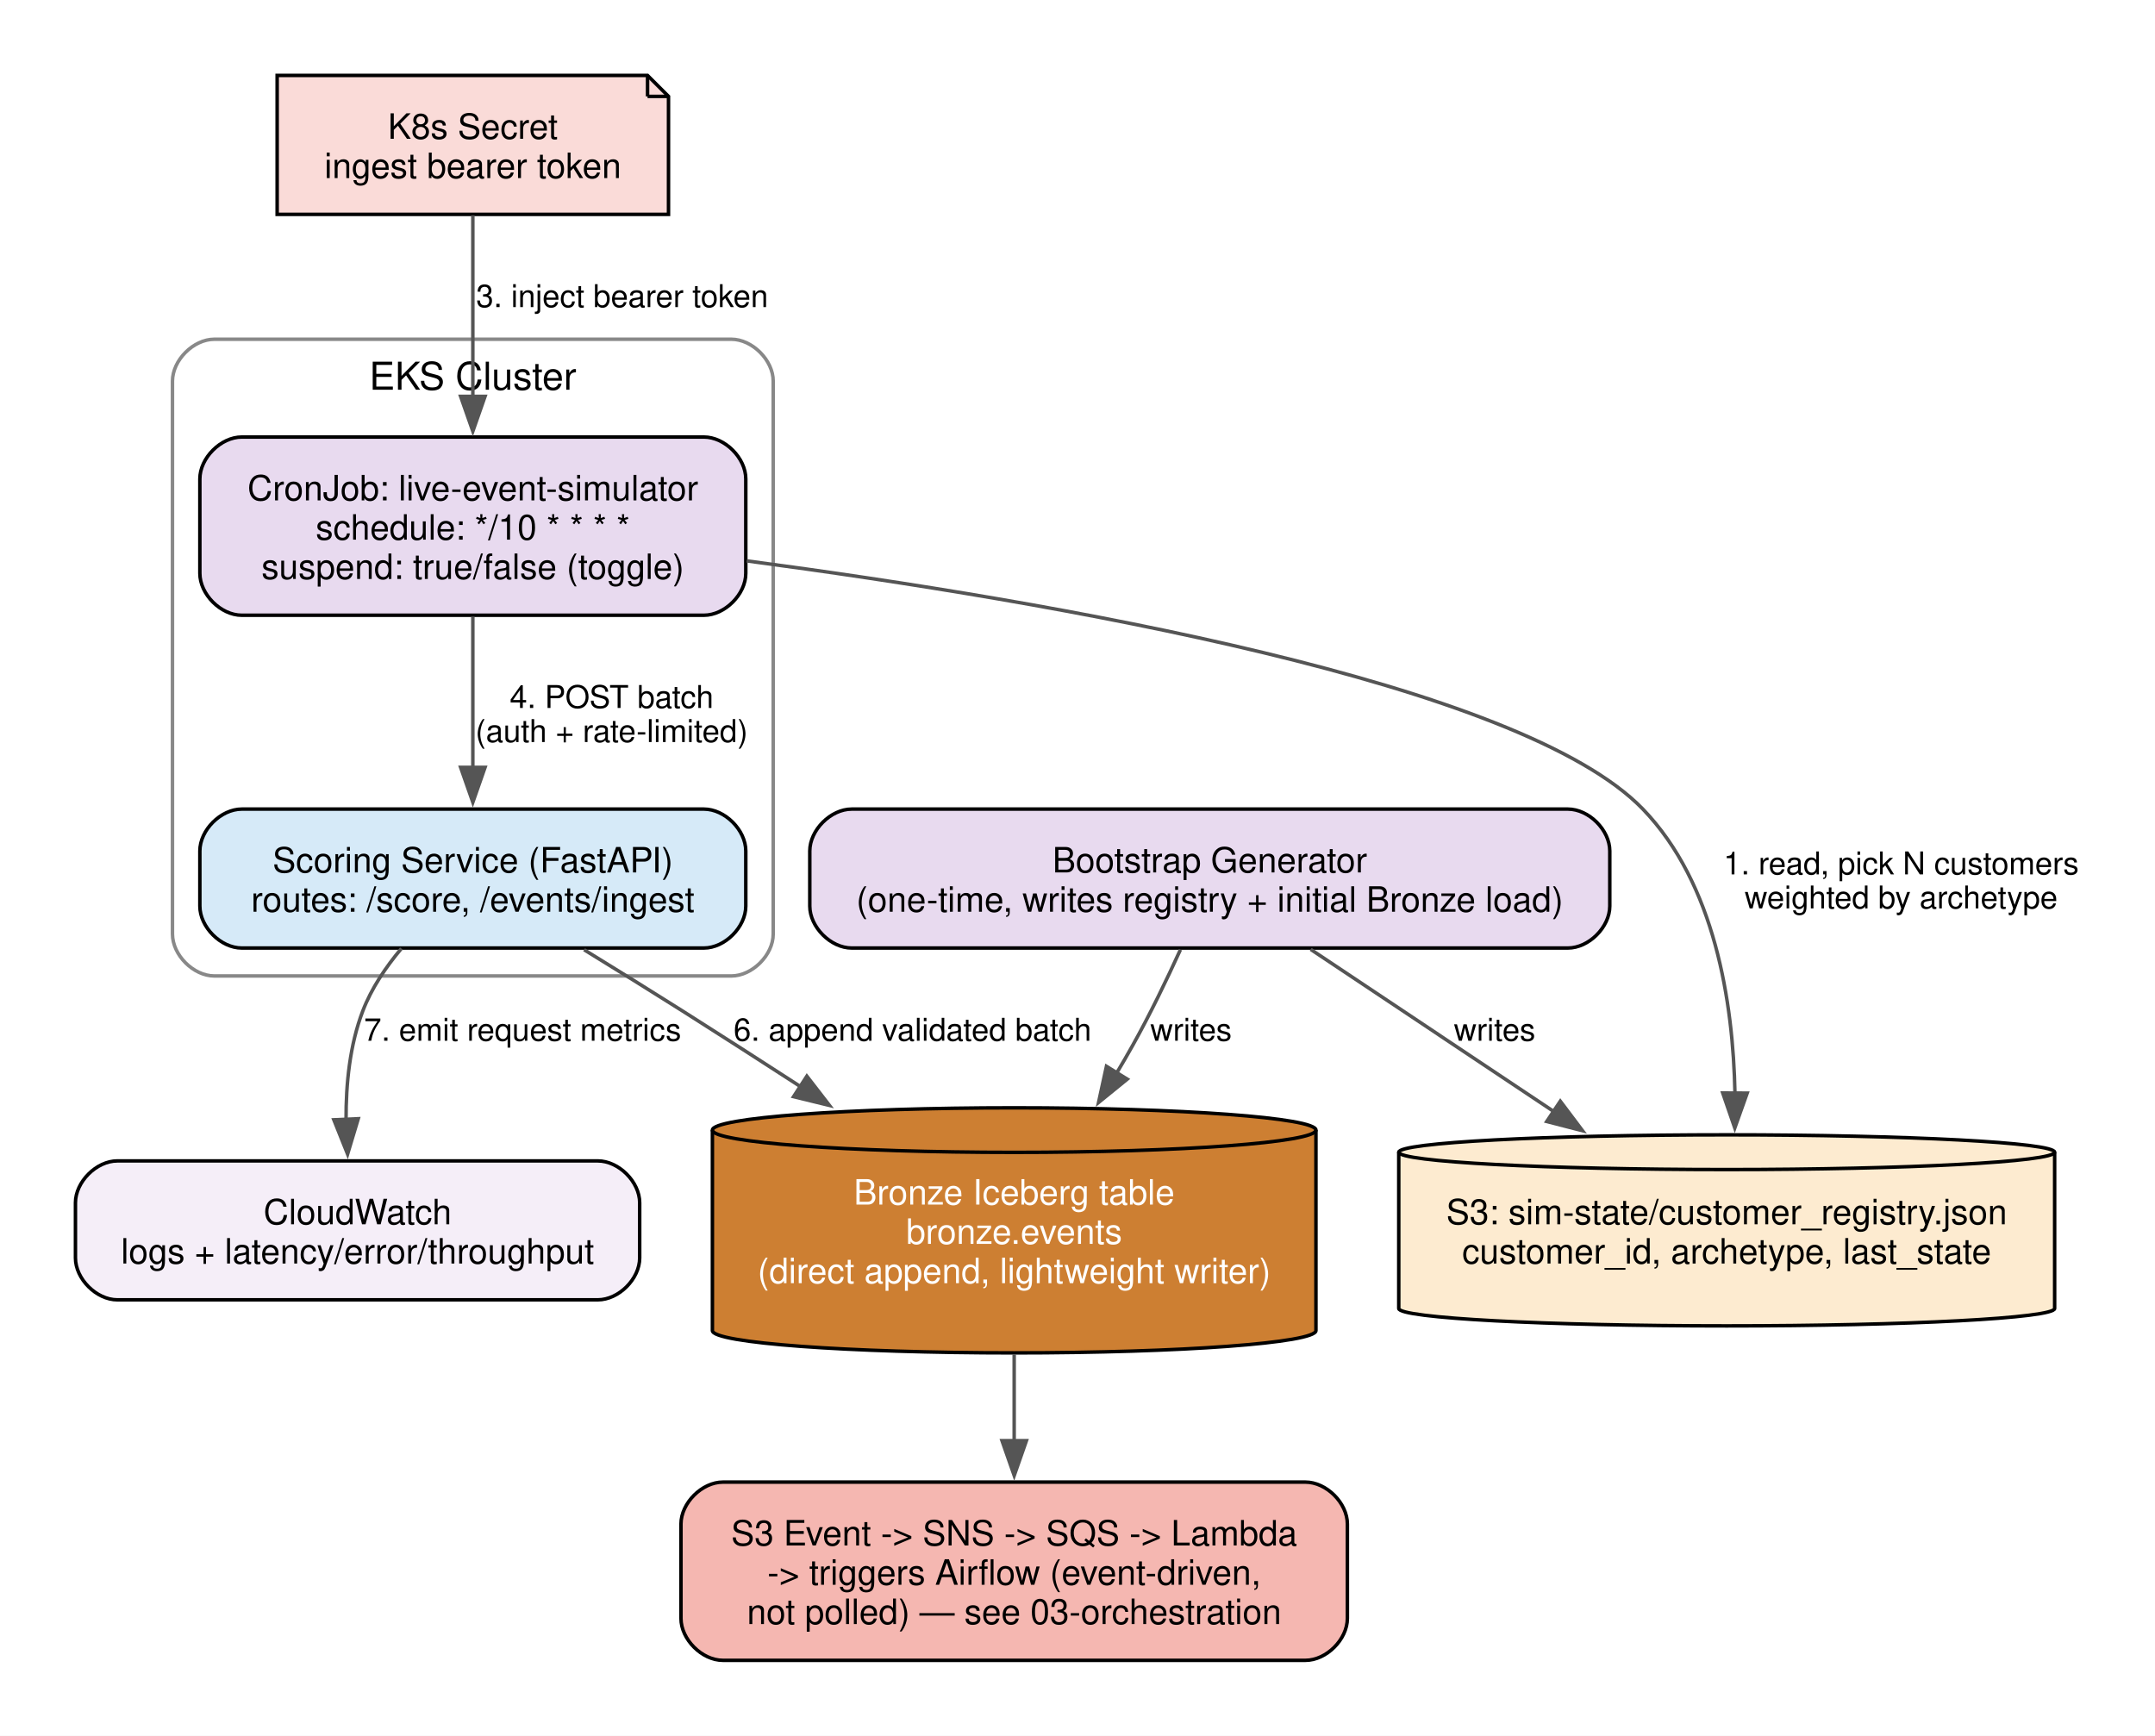
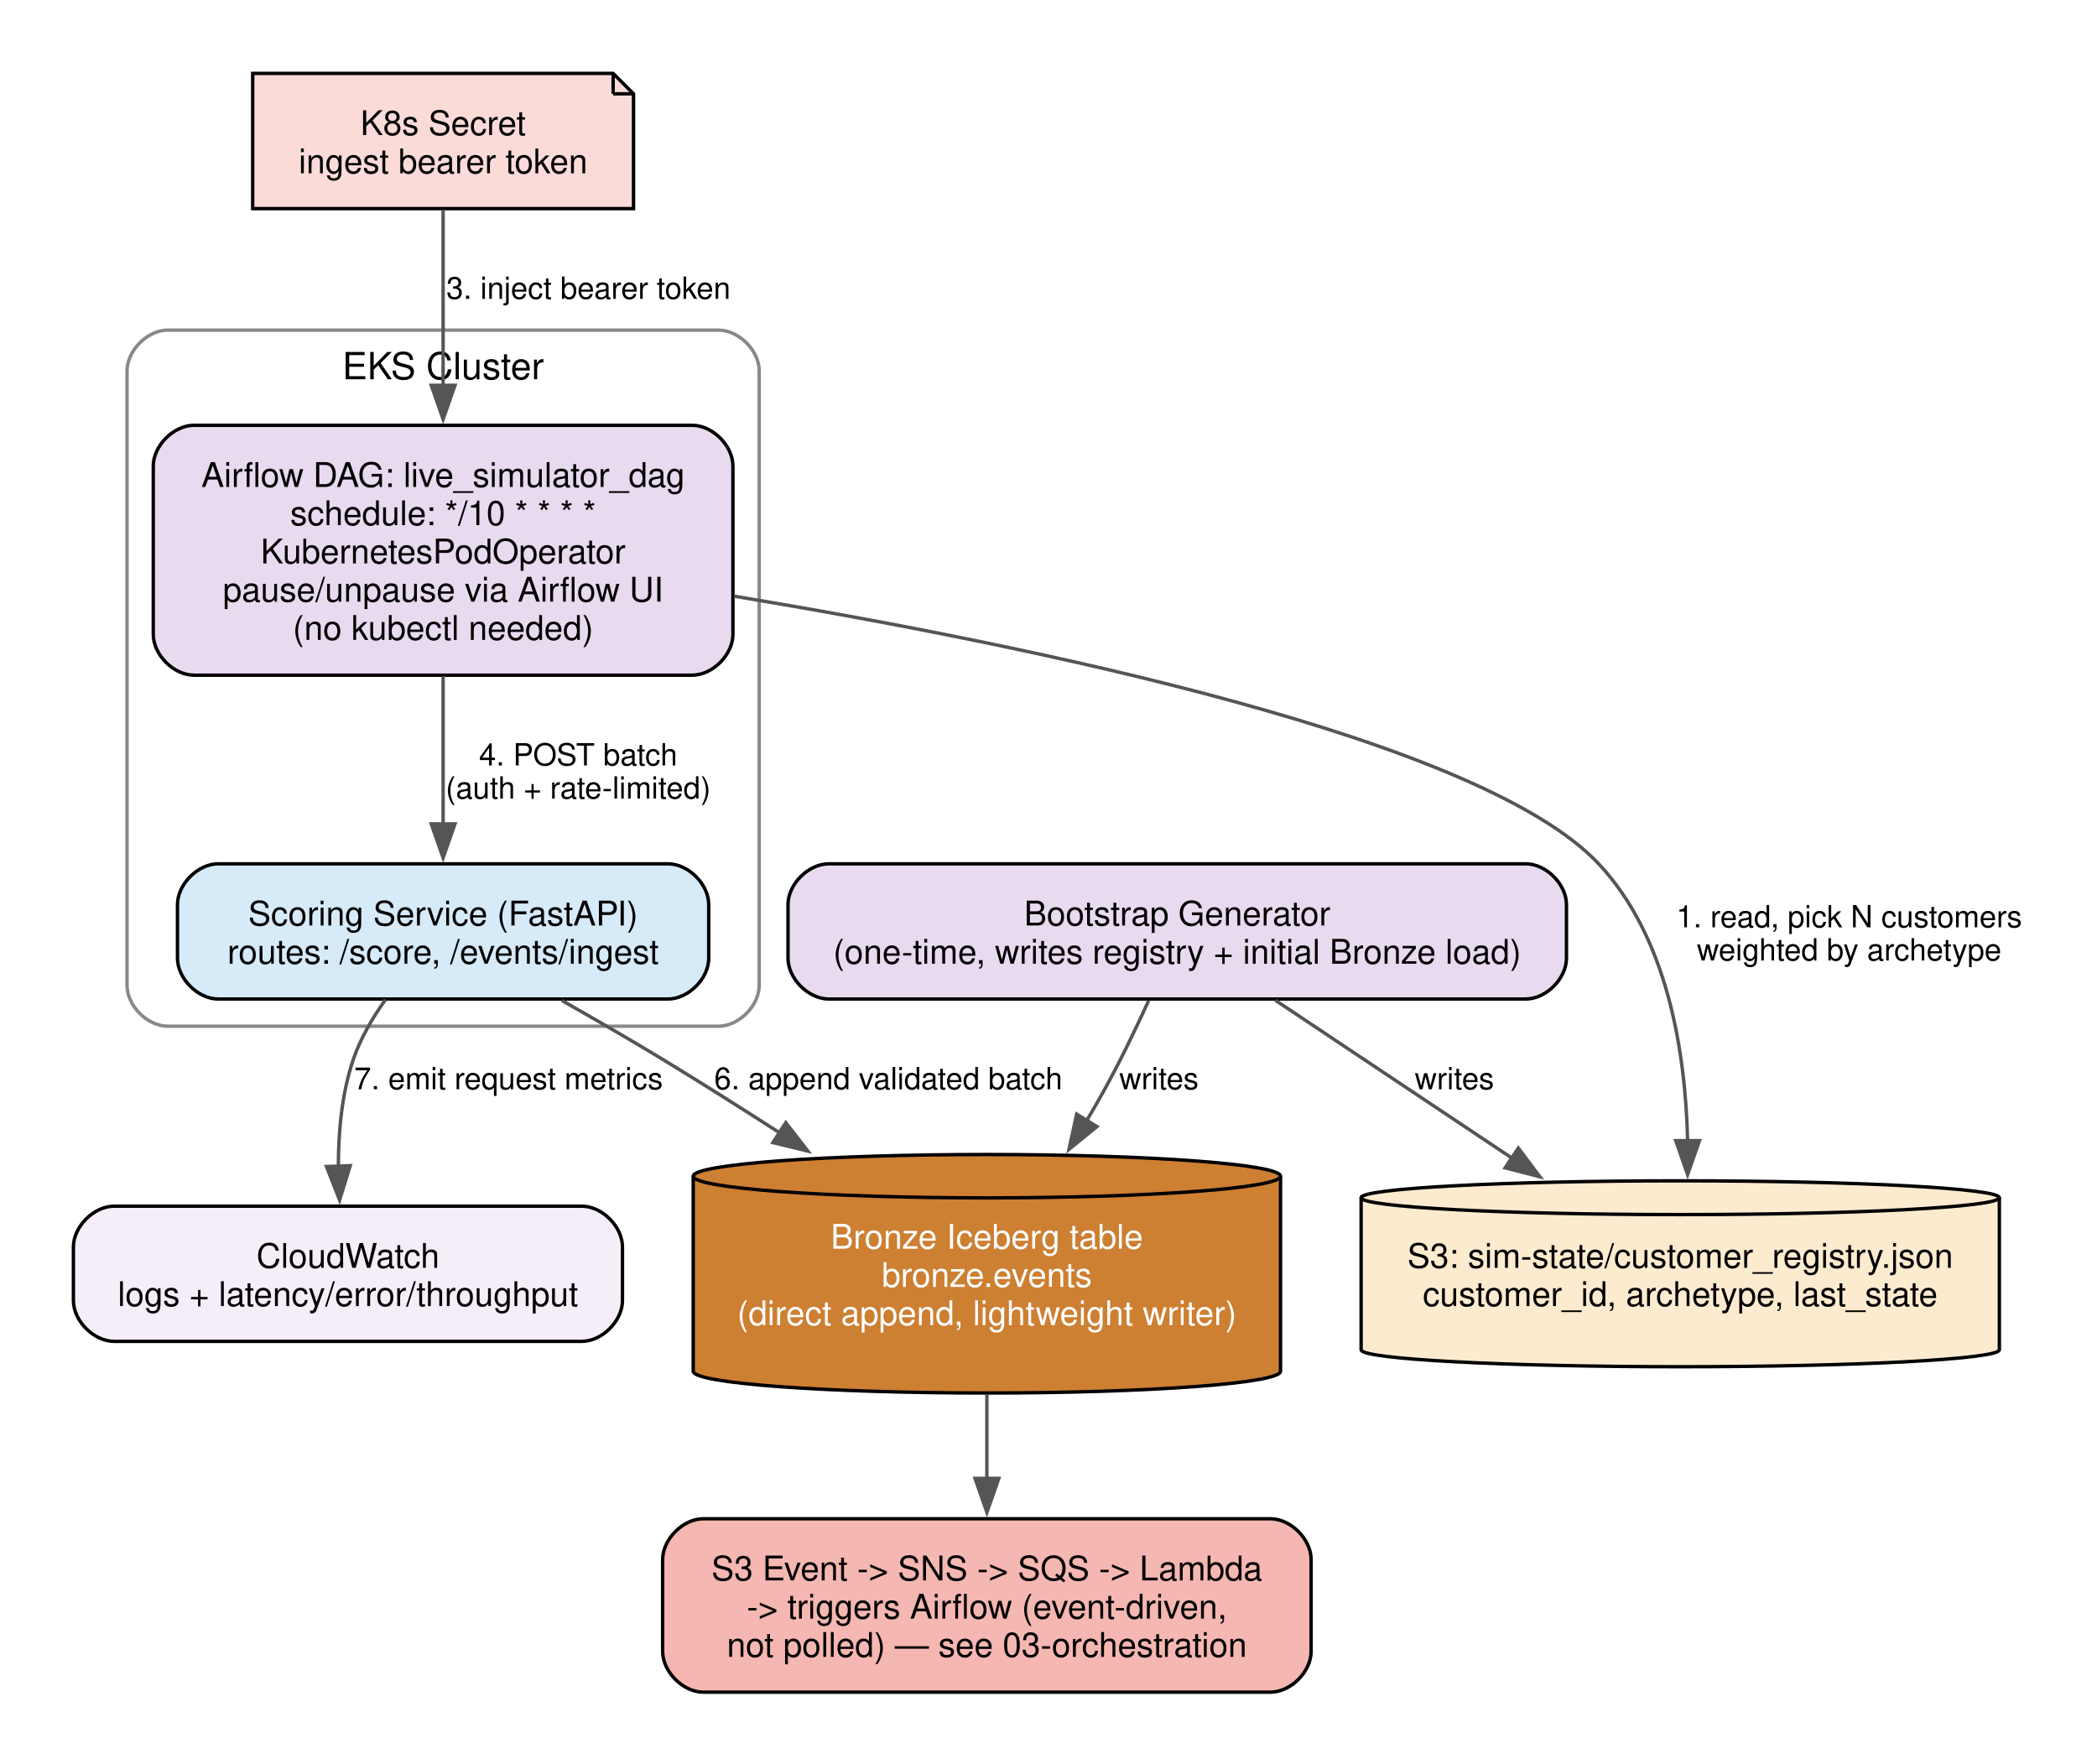
- <svg xmlns="http://www.w3.org/2000/svg" width="617pt" height="497pt" viewBox="0.00 0.00 617.00 497.00">
-   <g id="graph0" class="graph" transform="scale(1 1) rotate(0) translate(21.6 475.39)">
-     <polygon fill="white" stroke="none" points="-21.6,21.6 -21.6,-475.39 595.71,-475.39 595.71,21.6 -21.6,21.6" />
+ <svg xmlns="http://www.w3.org/2000/svg" width="617pt" height="519pt" viewBox="0.00 0.00 617.00 519.00">
+   <g id="graph0" class="graph" transform="scale(1 1) rotate(0) translate(21.6 497.89)">
+     <polygon fill="white" stroke="none" points="-21.6,21.6 -21.6,-497.89 595.46,-497.89 595.46,21.6 -21.6,21.6" />
    <g id="clust1" class="cluster">
-       <path fill="white" stroke="#888888" d="M39.78,-195.95C39.78,-195.95 187.78,-195.95 187.78,-195.95 193.78,-195.95 199.78,-201.95 199.78,-207.95 199.78,-207.95 199.78,-366.26 199.78,-366.26 199.78,-372.26 193.78,-378.26 187.78,-378.26 187.78,-378.26 39.78,-378.26 39.78,-378.26 33.77,-378.26 27.78,-372.26 27.78,-366.26 27.78,-366.26 27.78,-207.95 27.78,-207.95 27.78,-201.95 33.78,-195.95 39.78,-195.95" />
-       <text xml:space="preserve" text-anchor="middle" x="113.78" y="-363.81" font-family="Helvetica,sans-Serif" font-size="11.00">EKS Cluster</text>
+       <path fill="white" stroke="#888888" d="M27.78,-195.95C27.78,-195.95 189.78,-195.95 189.78,-195.95 195.78,-195.95 201.78,-201.95 201.78,-207.95 201.78,-207.95 201.78,-388.76 201.78,-388.76 201.78,-394.76 195.78,-400.76 189.78,-400.76 189.78,-400.76 27.77,-400.76 27.77,-400.76 21.77,-400.76 15.78,-394.76 15.78,-388.76 15.78,-388.76 15.78,-207.95 15.78,-207.95 15.78,-201.95 21.78,-195.95 27.78,-195.95" />
+       <text xml:space="preserve" text-anchor="middle" x="108.78" y="-386.31" font-family="Helvetica,sans-Serif" font-size="11.00">EKS Cluster</text>
    </g>
    <g id="node1" class="node">
-       <path fill="#e8daef" stroke="black" d="M179.93,-350.26C179.93,-350.26 47.63,-350.26 47.63,-350.26 41.62,-350.26 35.62,-344.26 35.62,-338.26 35.62,-338.26 35.62,-311.23 35.62,-311.23 35.62,-305.23 41.62,-299.23 47.62,-299.23 47.62,-299.23 179.93,-299.23 179.93,-299.23 185.93,-299.23 191.93,-305.23 191.93,-311.23 191.93,-311.23 191.93,-338.26 191.93,-338.26 191.93,-344.26 185.93,-350.26 179.93,-350.26" />
-       <text xml:space="preserve" text-anchor="middle" x="113.78" y="-332.12" font-family="Helvetica,sans-Serif" font-size="10.00">CronJob: live-event-simulator</text>
-       <text xml:space="preserve" text-anchor="middle" x="113.78" y="-320.87" font-family="Helvetica,sans-Serif" font-size="10.00">schedule: */10 * * * *</text>
-       <text xml:space="preserve" text-anchor="middle" x="113.78" y="-309.62" font-family="Helvetica,sans-Serif" font-size="10.00">suspend: true/false (toggle)</text>
+       <path fill="#e8daef" stroke="black" d="M182.05,-372.76C182.05,-372.76 35.5,-372.76 35.5,-372.76 29.5,-372.76 23.5,-366.76 23.5,-360.76 23.5,-360.76 23.5,-311.23 23.5,-311.23 23.5,-305.23 29.5,-299.23 35.5,-299.23 35.5,-299.23 182.05,-299.23 182.05,-299.23 188.05,-299.23 194.05,-305.23 194.05,-311.23 194.05,-311.23 194.05,-360.76 194.05,-360.76 194.05,-366.76 188.05,-372.76 182.05,-372.76" />
+       <text xml:space="preserve" text-anchor="middle" x="108.78" y="-354.62" font-family="Helvetica,sans-Serif" font-size="10.00">Airflow DAG: live_simulator_dag</text>
+       <text xml:space="preserve" text-anchor="middle" x="108.78" y="-343.37" font-family="Helvetica,sans-Serif" font-size="10.00">schedule: */10 * * * *</text>
+       <text xml:space="preserve" text-anchor="middle" x="108.78" y="-332.12" font-family="Helvetica,sans-Serif" font-size="10.00">KubernetesPodOperator</text>
+       <text xml:space="preserve" text-anchor="middle" x="108.78" y="-320.87" font-family="Helvetica,sans-Serif" font-size="10.00">pause/unpause via Airflow UI</text>
+       <text xml:space="preserve" text-anchor="middle" x="108.78" y="-309.62" font-family="Helvetica,sans-Serif" font-size="10.00">(no kubectl needed)</text>
    </g>
    <g id="node2" class="node">
-       <path fill="#d6eaf8" stroke="black" d="M179.93,-243.73C179.93,-243.73 47.63,-243.73 47.63,-243.73 41.62,-243.73 35.62,-237.73 35.62,-231.73 35.62,-231.73 35.62,-215.95 35.62,-215.95 35.62,-209.95 41.62,-203.95 47.62,-203.95 47.62,-203.95 179.93,-203.95 179.93,-203.95 185.93,-203.95 191.93,-209.95 191.93,-215.95 191.93,-215.95 191.93,-231.73 191.93,-231.73 191.93,-237.73 185.93,-243.73 179.93,-243.73" />
-       <text xml:space="preserve" text-anchor="middle" x="113.78" y="-225.59" font-family="Helvetica,sans-Serif" font-size="10.00">Scoring Service (FastAPI)</text>
-       <text xml:space="preserve" text-anchor="middle" x="113.78" y="-214.34" font-family="Helvetica,sans-Serif" font-size="10.00">routes: /score, /events/ingest</text>
+       <path fill="#d6eaf8" stroke="black" d="M174.93,-243.73C174.93,-243.73 42.63,-243.73 42.63,-243.73 36.62,-243.73 30.62,-237.73 30.62,-231.73 30.62,-231.73 30.62,-215.95 30.62,-215.95 30.62,-209.95 36.62,-203.95 42.62,-203.95 42.62,-203.95 174.93,-203.95 174.93,-203.95 180.93,-203.95 186.93,-209.95 186.93,-215.95 186.93,-215.95 186.93,-231.73 186.93,-231.73 186.93,-237.73 180.93,-243.73 174.93,-243.73" />
+       <text xml:space="preserve" text-anchor="middle" x="108.78" y="-225.59" font-family="Helvetica,sans-Serif" font-size="10.00">Scoring Service (FastAPI)</text>
+       <text xml:space="preserve" text-anchor="middle" x="108.78" y="-214.34" font-family="Helvetica,sans-Serif" font-size="10.00">routes: /score, /events/ingest</text>
    </g>
    <g id="edge3" class="edge">
-       <path fill="none" stroke="#555555" d="M113.78,-298.78C113.78,-285.68 113.78,-269.51 113.78,-255.64" />
-       <polygon fill="#555555" stroke="#555555" points="117.28,-255.68 113.78,-245.68 110.28,-255.68 117.28,-255.68" />
-       <text xml:space="preserve" text-anchor="middle" x="153.53" y="-272.68" font-family="Helvetica,sans-Serif" font-size="9.00">4. POST batch</text>
-       <text xml:space="preserve" text-anchor="middle" x="153.53" y="-262.93" font-family="Helvetica,sans-Serif" font-size="9.00">(auth + rate-limited)</text>
+       <path fill="none" stroke="#555555" d="M108.78,-298.92C108.78,-284.75 108.78,-268.67 108.78,-255.11" />
+       <polygon fill="#555555" stroke="#555555" points="112.28,-255.48 108.78,-245.48 105.28,-255.48 112.28,-255.48" />
+       <text xml:space="preserve" text-anchor="middle" x="148.53" y="-272.68" font-family="Helvetica,sans-Serif" font-size="9.00">4. POST batch</text>
+       <text xml:space="preserve" text-anchor="middle" x="148.53" y="-262.93" font-family="Helvetica,sans-Serif" font-size="9.00">(auth + rate-limited)</text>
    </g>
    <g id="node3" class="node">
      <path fill="#fdebd0" stroke="black" d="M566.67,-145.49C566.67,-148.23 524.59,-150.46 472.77,-150.46 420.96,-150.46 378.88,-148.23 378.88,-145.49 378.88,-145.49 378.88,-100.74 378.88,-100.74 378.88,-97.99 420.96,-95.76 472.77,-95.76 524.59,-95.76 566.67,-97.99 566.67,-100.74 566.67,-100.74 566.67,-145.49 566.67,-145.49" />
      <path fill="none" stroke="black" d="M566.67,-145.49C566.67,-142.75 524.59,-140.52 472.77,-140.52 420.96,-140.52 378.88,-142.75 378.88,-145.49" />
      <text xml:space="preserve" text-anchor="middle" x="472.77" y="-124.86" font-family="Helvetica,sans-Serif" font-size="10.00">S3: sim-state/customer_registry.json</text>
      <text xml:space="preserve" text-anchor="middle" x="472.77" y="-113.61" font-family="Helvetica,sans-Serif" font-size="10.00">customer_id, archetype, last_state</text>
    </g>
    <g id="edge1" class="edge">
-       <path fill="none" stroke="#555555" d="M192.18,-314.8C279.74,-303.18 413.81,-279.99 448.77,-243.73 469.36,-222.37 474.61,-188.58 475.14,-162.36" />
-       <polygon fill="#555555" stroke="#555555" points="478.64,-162.41 475.09,-152.42 471.64,-162.44 478.64,-162.41" />
-       <text xml:space="preserve" text-anchor="middle" x="522.73" y="-225.04" font-family="Helvetica,sans-Serif" font-size="9.00">1. read, pick N customers</text>
-       <text xml:space="preserve" text-anchor="middle" x="522.73" y="-215.29" font-family="Helvetica,sans-Serif" font-size="9.00">weighted by archetype</text>
+       <path fill="none" stroke="#555555" d="M194.45,-322.47C283.41,-307.71 414.34,-280.45 448.77,-243.73 469.07,-222.09 474.34,-188.33 474.95,-162.18" />
+       <polygon fill="#555555" stroke="#555555" points="478.45,-162.29 474.94,-152.29 471.45,-162.29 478.45,-162.29" />
+       <text xml:space="preserve" text-anchor="middle" x="522.49" y="-225.04" font-family="Helvetica,sans-Serif" font-size="9.00">1. read, pick N customers</text>
+       <text xml:space="preserve" text-anchor="middle" x="522.49" y="-215.29" font-family="Helvetica,sans-Serif" font-size="9.00">weighted by archetype</text>
    </g>
    <g id="node5" class="node">
      <path fill="#cd7f32" stroke="black" d="M355.17,-151.82C355.17,-155.34 316.45,-158.2 268.77,-158.2 221.1,-158.2 182.37,-155.34 182.37,-151.82 182.37,-151.82 182.37,-94.41 182.37,-94.41 182.37,-90.89 221.1,-88.03 268.77,-88.03 316.45,-88.03 355.17,-90.89 355.17,-94.41 355.17,-94.41 355.17,-151.82 355.17,-151.82" />
      <path fill="none" stroke="black" d="M355.17,-151.82C355.17,-148.3 316.45,-145.44 268.77,-145.44 221.1,-145.44 182.37,-148.3 182.37,-151.82" />
      <text xml:space="preserve" text-anchor="middle" x="268.77" y="-130.49" font-family="Helvetica,sans-Serif" font-size="10.00" fill="white">Bronze Iceberg table</text>
      <text xml:space="preserve" text-anchor="middle" x="268.77" y="-119.24" font-family="Helvetica,sans-Serif" font-size="10.00" fill="white">bronze.events</text>
      <text xml:space="preserve" text-anchor="middle" x="268.77" y="-107.99" font-family="Helvetica,sans-Serif" font-size="10.00" fill="white">(direct append, lightweight writer)</text>
    </g>
    <g id="edge4" class="edge">
-       <path fill="none" stroke="#555555" d="M145.63,-203.46C154.75,-197.86 164.68,-191.7 173.78,-185.95 184.82,-178.96 196.52,-171.44 207.81,-164.13" />
-       <polygon fill="#555555" stroke="#555555" points="209.41,-167.26 215.89,-158.88 205.6,-161.39 209.41,-167.26" />
-       <text xml:space="preserve" text-anchor="middle" x="239.66" y="-177.4" font-family="Helvetica,sans-Serif" font-size="9.00">6. append validated batch</text>
+       <path fill="none" stroke="#555555" d="M143.75,-203.5C153.53,-197.95 164.13,-191.81 173.78,-185.95 184.94,-179.15 196.7,-171.72 208.01,-164.45" />
+       <polygon fill="#555555" stroke="#555555" points="209.6,-167.58 216.1,-159.21 205.8,-161.7 209.6,-167.58" />
+       <text xml:space="preserve" text-anchor="middle" x="239.77" y="-177.4" font-family="Helvetica,sans-Serif" font-size="9.00">6. append validated batch</text>
    </g>
    <g id="node6" class="node">
      <path fill="#f5eef8" stroke="black" d="M149.55,-143C149.55,-143 12,-143 12,-143 6,-143 0,-137 0,-131 0,-131 0,-115.22 0,-115.22 0,-109.22 6,-103.22 12,-103.22 12,-103.22 149.55,-103.22 149.55,-103.22 155.55,-103.22 161.55,-109.22 161.55,-115.22 161.55,-115.22 161.55,-131 161.55,-131 161.55,-137 155.55,-143 149.55,-143" />
      <text xml:space="preserve" text-anchor="middle" x="80.78" y="-124.86" font-family="Helvetica,sans-Serif" font-size="10.00">CloudWatch</text>
      <text xml:space="preserve" text-anchor="middle" x="80.78" y="-113.61" font-family="Helvetica,sans-Serif" font-size="10.00">logs + latency/error/throughput</text>
    </g>
    <g id="edge5" class="edge">
-       <path fill="none" stroke="#555555" d="M93.32,-203.81C88.86,-198.5 84.74,-192.4 82.28,-185.95 78.55,-176.22 77.43,-164.98 77.48,-154.77" />
-       <polygon fill="#555555" stroke="#555555" points="80.97,-155.08 77.92,-144.93 73.98,-154.77 80.97,-155.08" />
+       <path fill="none" stroke="#555555" d="M91.81,-203.76C87.96,-198.36 84.38,-192.23 82.28,-185.95 78.96,-176.07 77.94,-164.79 77.96,-154.6" />
+       <polygon fill="#555555" stroke="#555555" points="81.45,-154.92 78.32,-144.8 74.45,-154.66 81.45,-154.92" />
      <text xml:space="preserve" text-anchor="middle" x="128.03" y="-177.4" font-family="Helvetica,sans-Serif" font-size="9.00">7. emit request metrics</text>
    </g>
    <g id="node4" class="node">
-       <polygon fill="#fadbd8" stroke="black" points="163.8,-453.79 57.75,-453.79 57.75,-414.01 169.8,-414.01 169.8,-447.79 163.8,-453.79" />
-       <polyline fill="none" stroke="black" points="163.8,-453.79 163.8,-447.79" />
-       <polyline fill="none" stroke="black" points="169.8,-447.79 163.8,-447.79" />
-       <text xml:space="preserve" text-anchor="middle" x="113.78" y="-435.65" font-family="Helvetica,sans-Serif" font-size="10.00">K8s Secret</text>
-       <text xml:space="preserve" text-anchor="middle" x="113.78" y="-424.4" font-family="Helvetica,sans-Serif" font-size="10.00">ingest bearer token</text>
+       <polygon fill="#fadbd8" stroke="black" points="158.8,-476.29 52.75,-476.29 52.75,-436.51 164.8,-436.51 164.8,-470.29 158.8,-476.29" />
+       <polyline fill="none" stroke="black" points="158.8,-476.29 158.8,-470.29" />
+       <polyline fill="none" stroke="black" points="164.8,-470.29 158.8,-470.29" />
+       <text xml:space="preserve" text-anchor="middle" x="108.78" y="-458.15" font-family="Helvetica,sans-Serif" font-size="10.00">K8s Secret</text>
+       <text xml:space="preserve" text-anchor="middle" x="108.78" y="-446.9" font-family="Helvetica,sans-Serif" font-size="10.00">ingest bearer token</text>
    </g>
    <g id="edge2" class="edge">
-       <path fill="none" stroke="#555555" d="M113.78,-413.74C113.78,-399.36 113.78,-379.24 113.78,-361.87" />
-       <polygon fill="#555555" stroke="#555555" points="117.28,-361.9 113.78,-351.9 110.28,-361.9 117.28,-361.9" />
-       <text xml:space="preserve" text-anchor="middle" x="156.53" y="-387.46" font-family="Helvetica,sans-Serif" font-size="9.00">3. inject bearer token</text>
+       <path fill="none" stroke="#555555" d="M108.78,-436.11C108.78,-422.07 108.78,-402.41 108.78,-384.31" />
+       <polygon fill="#555555" stroke="#555555" points="112.28,-384.52 108.78,-374.52 105.28,-384.52 112.28,-384.52" />
+       <text xml:space="preserve" text-anchor="middle" x="151.53" y="-409.96" font-family="Helvetica,sans-Serif" font-size="9.00">3. inject bearer token</text>
    </g>
    <g id="node7" class="node">
      <path fill="#f5b7b1" stroke="black" d="M352.17,-51.03C352.17,-51.03 185.37,-51.03 185.37,-51.03 179.37,-51.03 173.37,-45.03 173.37,-39.03 173.37,-39.03 173.37,-12 173.37,-12 173.37,-6 179.37,0 185.37,0 185.37,0 352.17,0 352.17,0 358.17,0 364.17,-6 364.17,-12 364.17,-12 364.17,-39.03 364.17,-39.03 364.17,-45.03 358.17,-51.03 352.17,-51.03" />
      <text xml:space="preserve" text-anchor="middle" x="268.77" y="-32.89" font-family="Helvetica,sans-Serif" font-size="10.00">S3 Event -&gt; SNS -&gt; SQS -&gt; Lambda</text>
      <text xml:space="preserve" text-anchor="middle" x="268.77" y="-21.64" font-family="Helvetica,sans-Serif" font-size="10.00">-&gt; triggers Airflow (event-driven,</text>
      <text xml:space="preserve" text-anchor="middle" x="268.77" y="-10.39" font-family="Helvetica,sans-Serif" font-size="10.00">not polled) — see 03-orchestration</text>
    </g>
    <g id="edge6" class="edge">
      <path fill="none" stroke="#555555" d="M268.77,-87.6C268.77,-79.55 268.77,-70.96 268.77,-62.83" />
      <polygon fill="#555555" stroke="#555555" points="272.28,-62.9 268.78,-52.9 265.28,-62.9 272.28,-62.9" />
    </g>
    <g id="node8" class="node">
      <path fill="#e8daef" stroke="black" d="M427.3,-243.73C427.3,-243.73 222.25,-243.73 222.25,-243.73 216.25,-243.73 210.25,-237.73 210.25,-231.73 210.25,-231.73 210.25,-215.95 210.25,-215.95 210.25,-209.95 216.25,-203.95 222.25,-203.95 222.25,-203.95 427.3,-203.95 427.3,-203.95 433.3,-203.95 439.3,-209.95 439.3,-215.95 439.3,-215.95 439.3,-231.73 439.3,-231.73 439.3,-237.73 433.3,-243.73 427.3,-243.73" />
      <text xml:space="preserve" text-anchor="middle" x="324.77" y="-225.59" font-family="Helvetica,sans-Serif" font-size="10.00">Bootstrap Generator</text>
      <text xml:space="preserve" text-anchor="middle" x="324.77" y="-214.34" font-family="Helvetica,sans-Serif" font-size="10.00">(one-time, writes registry + initial Bronze load)</text>
    </g>
    <g id="edge7" class="edge">
      <path fill="none" stroke="#555555" d="M353.66,-203.57C373.48,-190.35 400.27,-172.48 423.43,-157.03" />
      <polygon fill="#555555" stroke="#555555" points="425.13,-160.1 431.5,-151.64 421.24,-154.28 425.13,-160.1" />
      <text xml:space="preserve" text-anchor="middle" x="406.34" y="-177.4" font-family="Helvetica,sans-Serif" font-size="9.00">writes</text>
    </g>
    <g id="edge8" class="edge">
      <path fill="none" stroke="#555555" d="M316.37,-203.48C312.49,-194.97 307.67,-184.95 302.77,-176.2 301.3,-173.55 299.73,-170.85 298.12,-168.16" />
      <polygon fill="#555555" stroke="#555555" points="301.15,-166.41 292.93,-159.73 295.19,-170.08 301.15,-166.41" />
      <text xml:space="preserve" text-anchor="middle" x="319.42" y="-177.4" font-family="Helvetica,sans-Serif" font-size="9.00">writes</text>
    </g>
  </g>
</svg>
